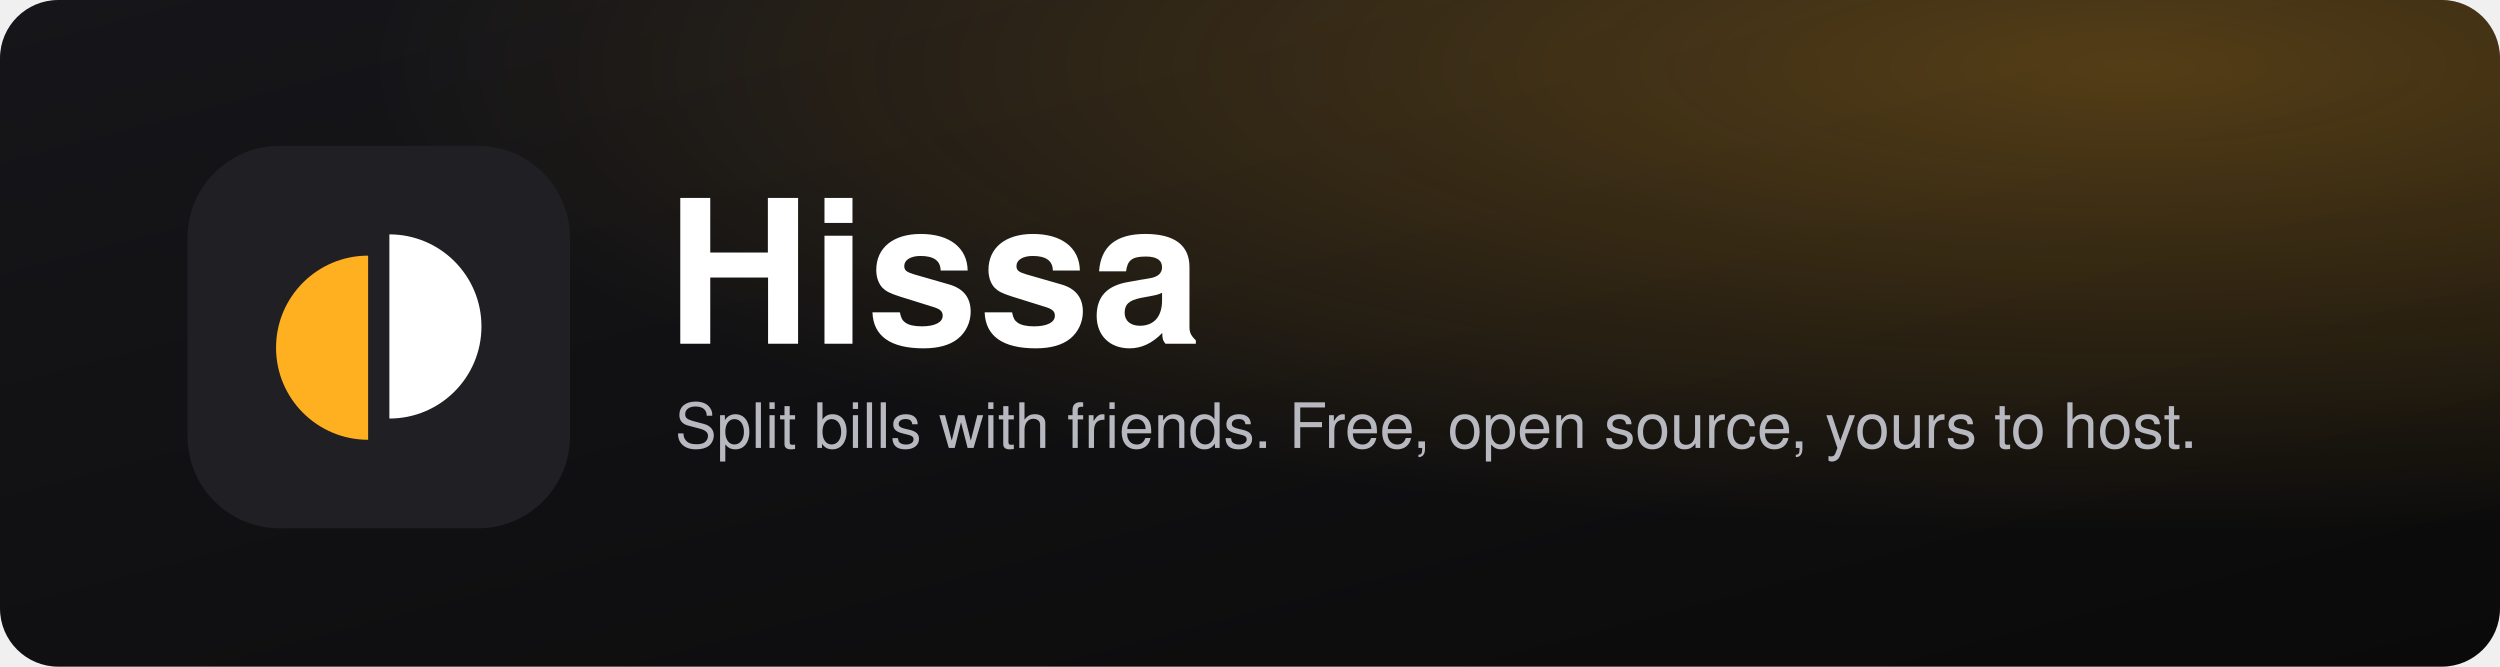
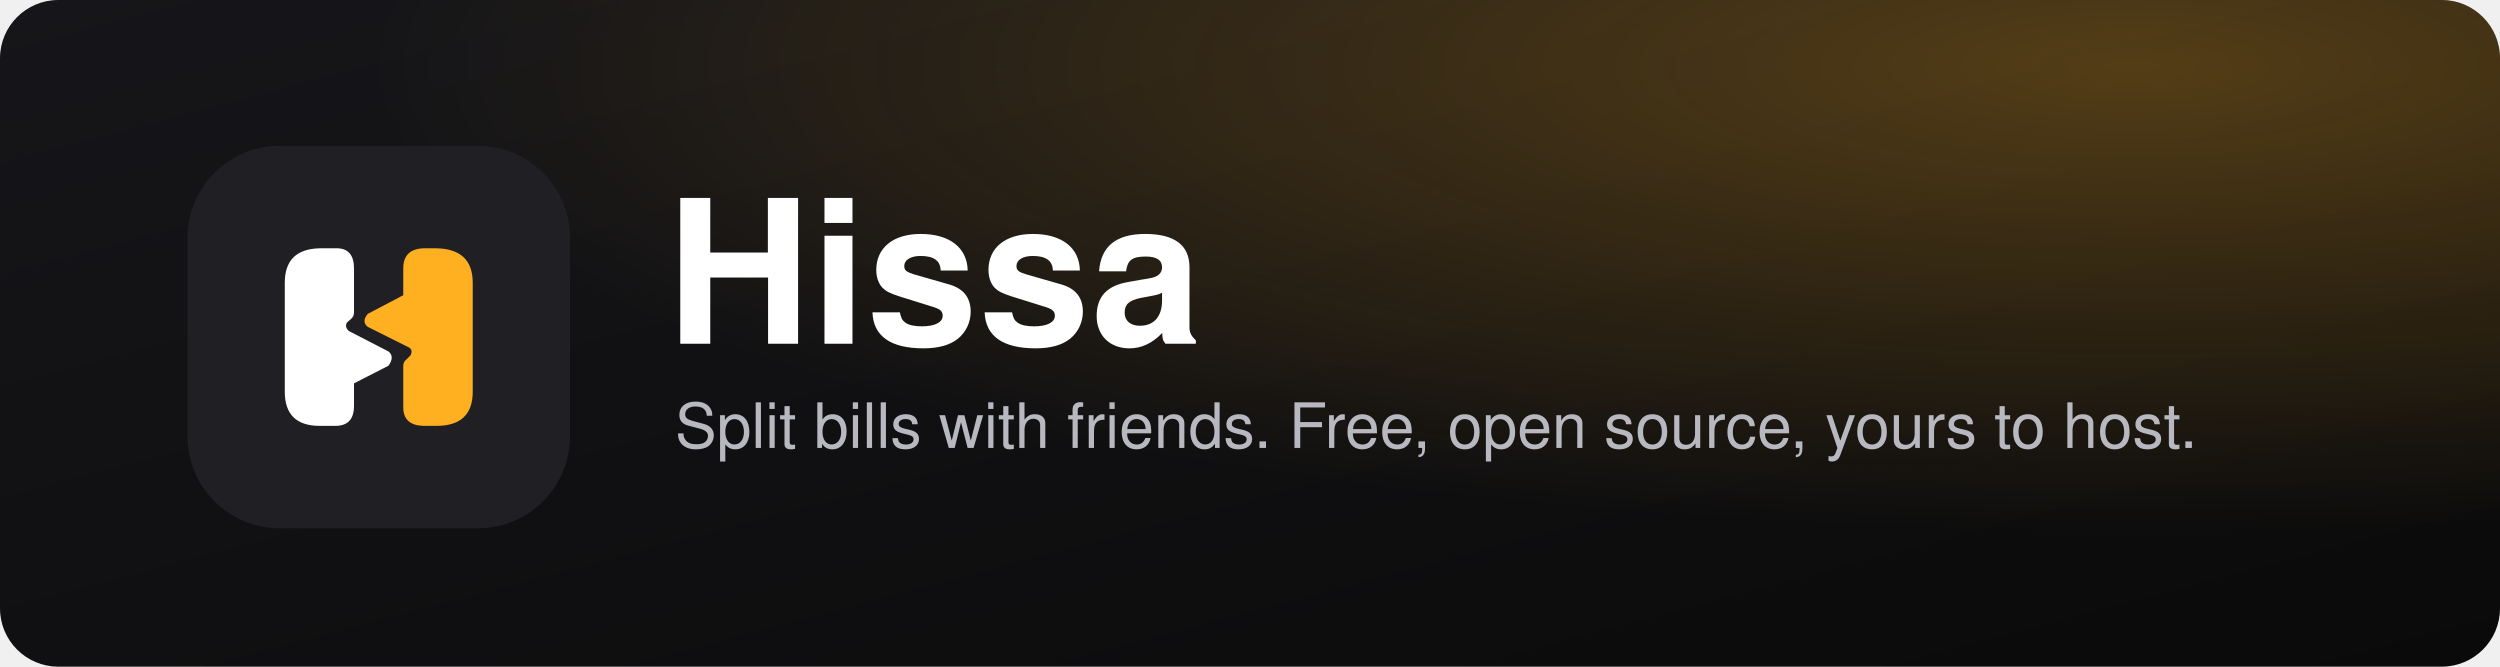
<svg xmlns="http://www.w3.org/2000/svg" viewBox="0 0 1200 320" width="1200" height="320" role="img" aria-label="Hissa: split bills with friends">
  <defs>
    <linearGradient id="g" x1="0" y1="0" x2="1" y2="1">
      <stop offset="0" stop-color="#16161a" />
      <stop offset="1" stop-color="#0a0a0a" />
    </linearGradient>
    <radialGradient id="glow" cx="0.85" cy="0.1" r="0.7">
      <stop offset="0" stop-color="#ffb020" stop-opacity="0.28" />
      <stop offset="1" stop-color="#ffb020" stop-opacity="0" />
    </radialGradient>
  </defs>
  <rect width="1200" height="320" rx="28" fill="url(#g)" />
  <rect width="1200" height="320" rx="28" fill="url(#glow)" />
  <g transform="translate(90 70) scale(1.7)">
    <rect width="108" height="108" rx="26" fill="#1f1f24" />
-     <path d="M51,31 A26,26 0 0 0 51,83 Z" fill="#FFB020" />
-     <path d="M57,25 A26,26 0 0 1 57,77 Z" fill="#fff" />
+     <g transform="translate(8.07 7.92) scale(.0732)">
+       <path d="M400,287 H470 Q532,290 532,365 V535 Q532,550 520,560 L505,573 Q495,590 512,606 L665,685 Q690,705 665,740 L532,808 V895 Q532,972 460,972 H400 Q265,972 265,840 V420 Q265,290 400,287 Z" fill="#fff" />
+       <path d="M800,287 H850 Q990,290 990,420 V840 Q990,972 850,972 H800 Q722,970 722,900 V740 Q722,725 735,715 L750,700 Q760,680 745,670 L585,590 Q560,570 585,540 L722,468 V365 Q722,290 800,287 Z" fill="#FFB020" />
+     </g>
  </g>
  <text x="320" y="165" font-family="Manrope, 'Segoe UI', Helvetica, Arial, sans-serif" font-size="96" font-weight="800" fill="#ffffff">Hissa</text>
  <text x="324" y="215" font-family="Manrope, 'Segoe UI', Helvetica, Arial, sans-serif" font-size="30" font-weight="500" fill="#b8b8c0">Split bills with friends. Free, open source, yours to host.</text>
</svg>
